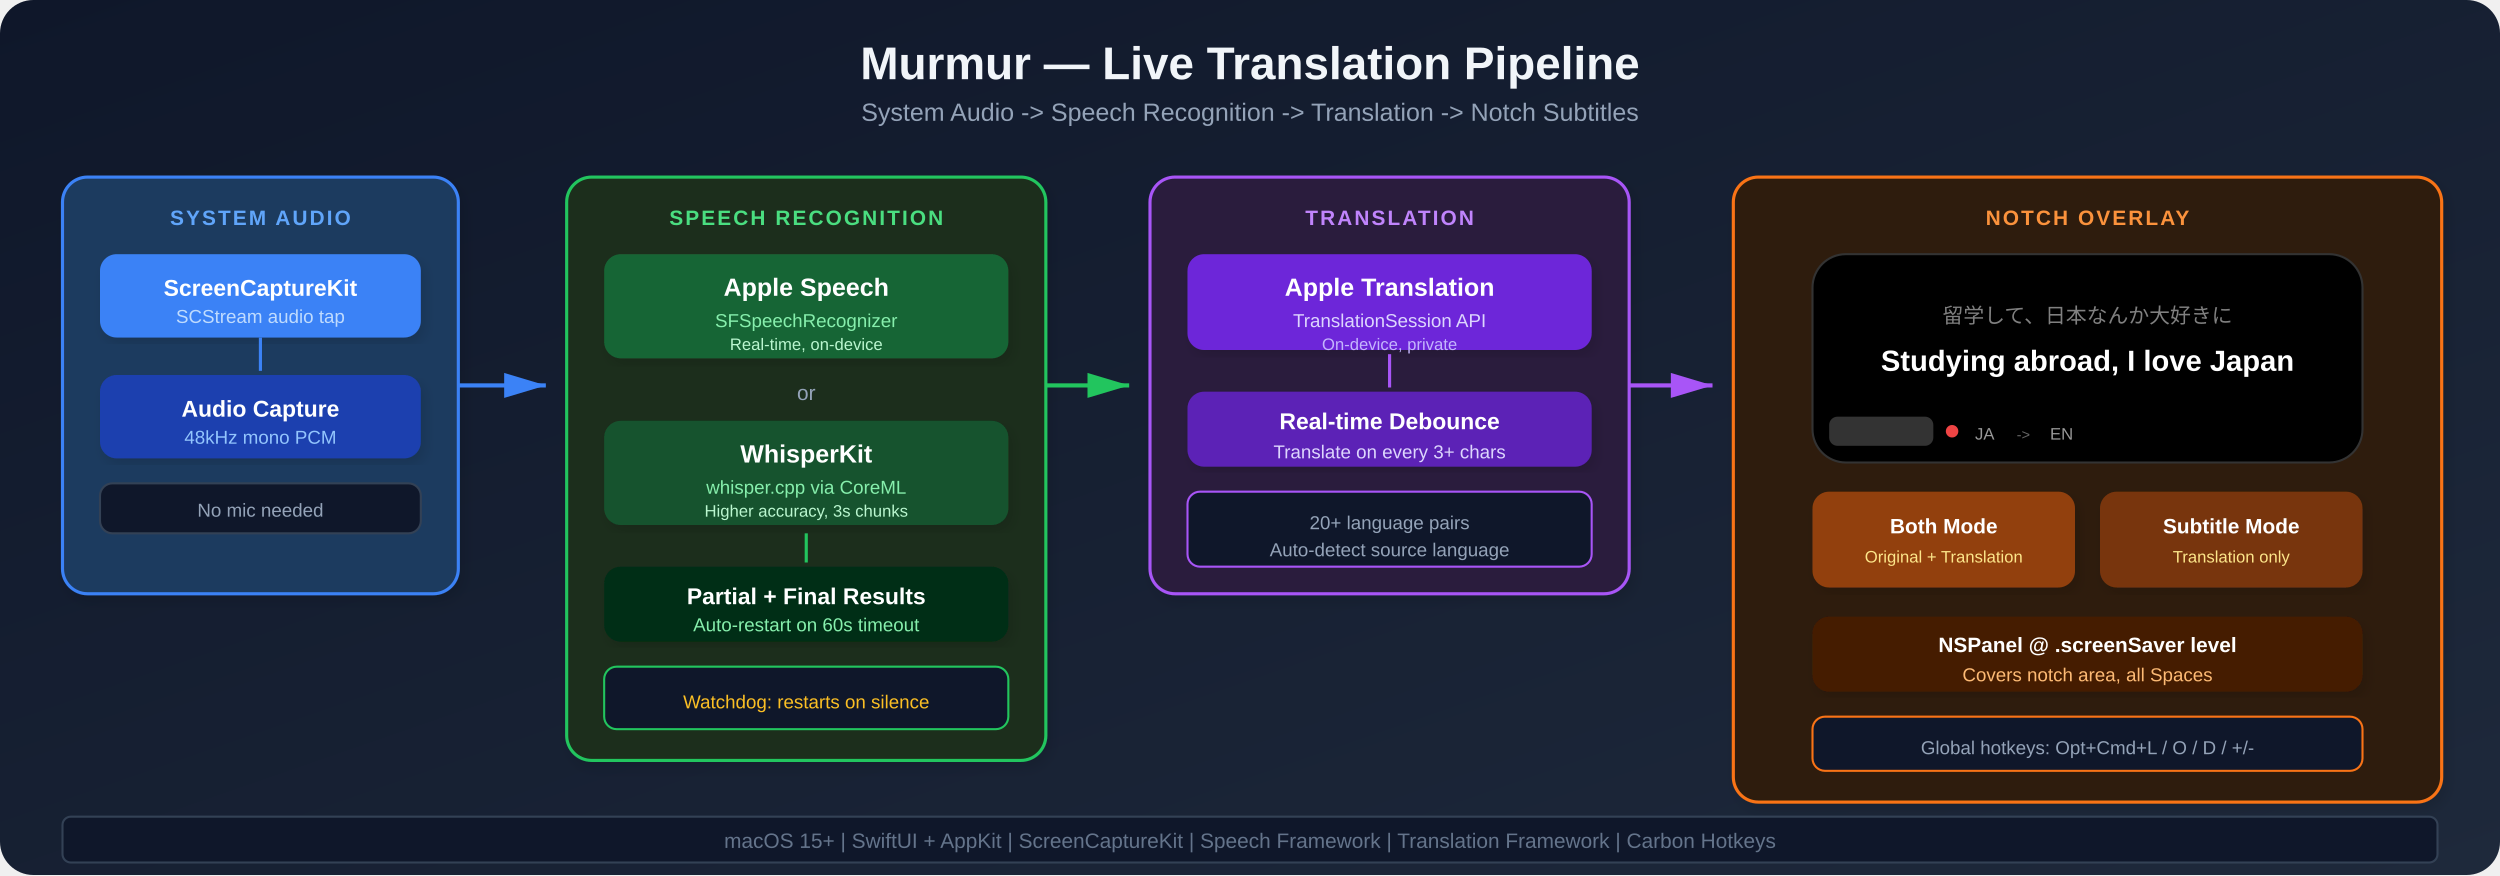
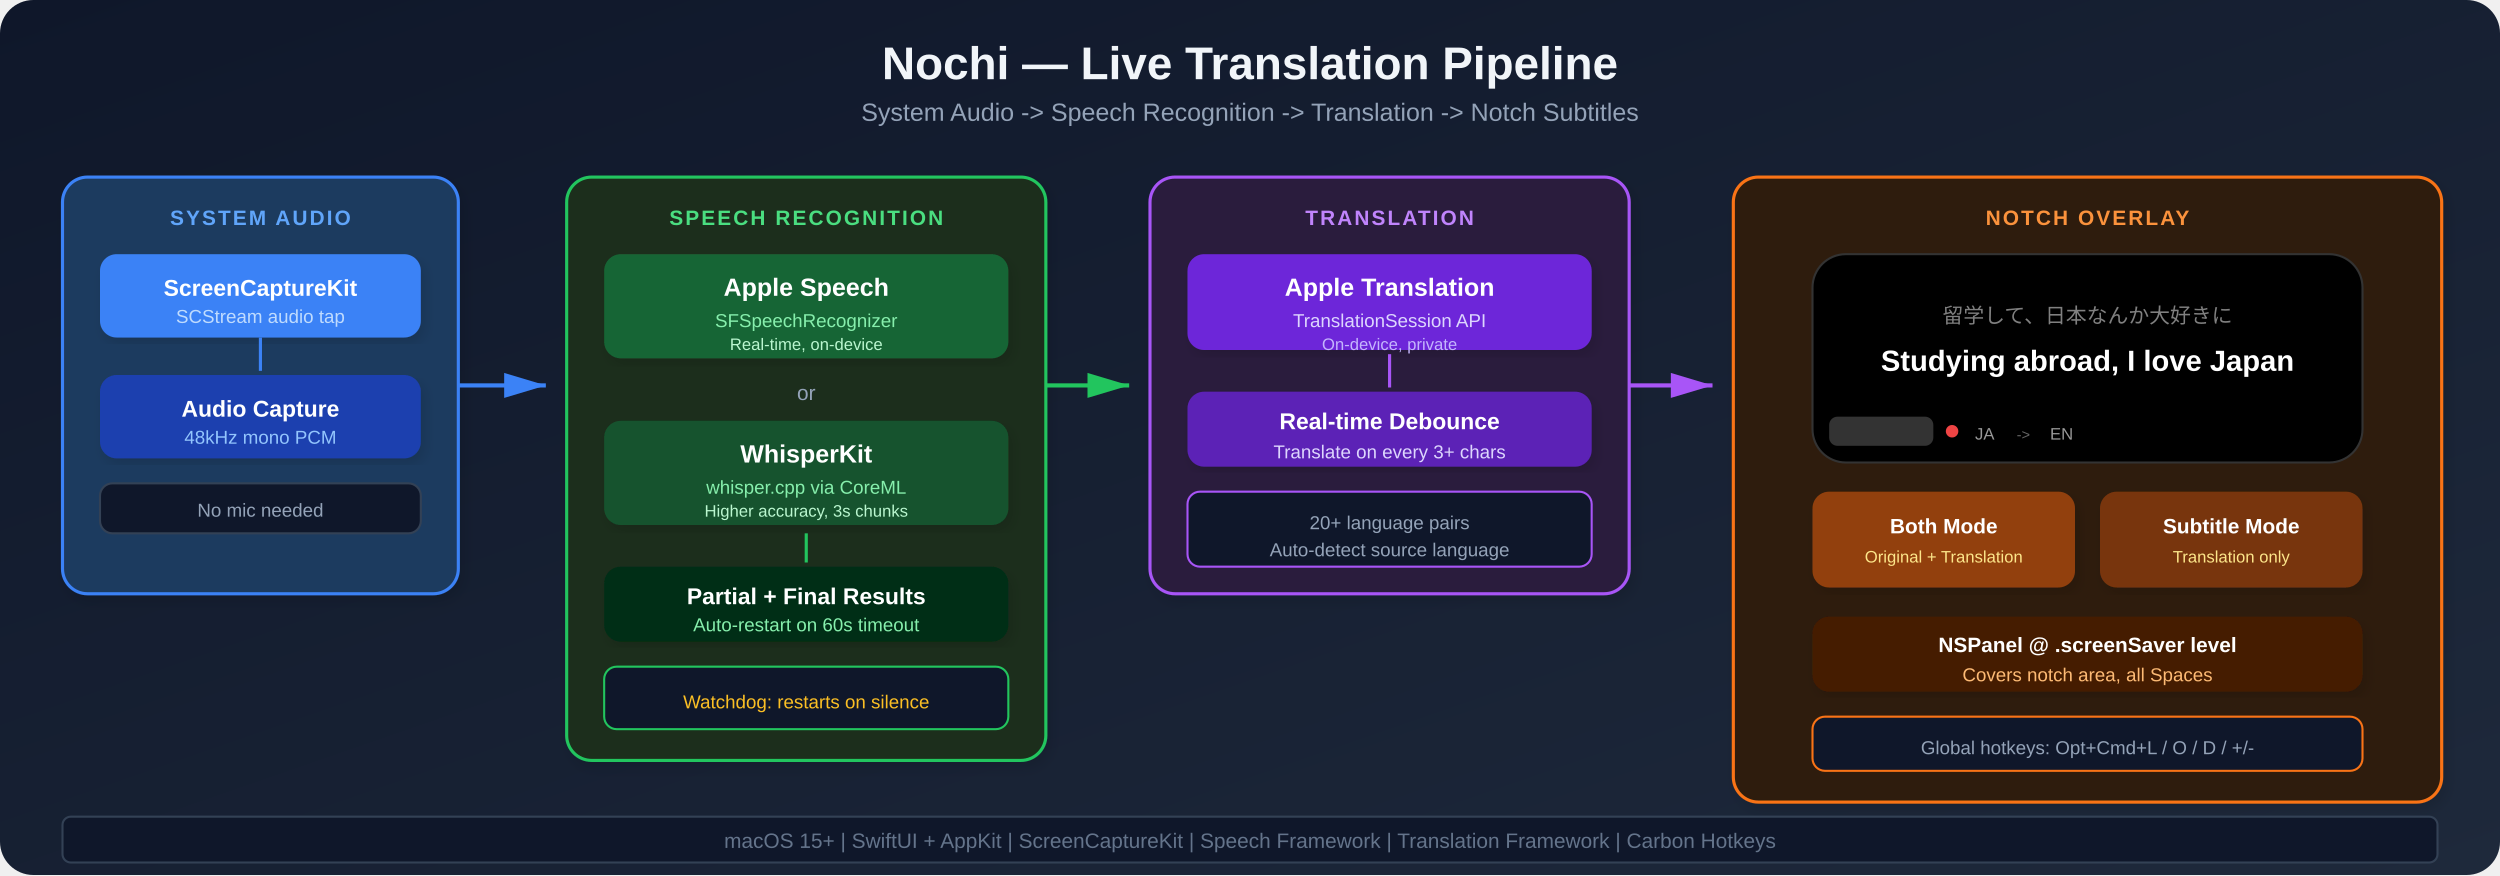
<svg xmlns="http://www.w3.org/2000/svg" viewBox="0 0 1200 420" font-family="'Segoe UI', 'Helvetica Neue', Arial, sans-serif">
  <defs>
    <filter id="shadow" x="-4%" y="-4%" width="108%" height="112%">
      <feDropShadow dx="2" dy="3" stdDeviation="3" flood-opacity="0.12" />
    </filter>
    <marker id="arrow" viewBox="0 0 10 6" refX="10" refY="3" markerWidth="10" markerHeight="6" orient="auto-start-reverse">
      <path d="M0,0 L10,3 L0,6 Z" fill="#64748b" />
    </marker>
    <marker id="arrow-blue" viewBox="0 0 10 6" refX="10" refY="3" markerWidth="10" markerHeight="6" orient="auto-start-reverse">
      <path d="M0,0 L10,3 L0,6 Z" fill="#3b82f6" />
    </marker>
    <marker id="arrow-green" viewBox="0 0 10 6" refX="10" refY="3" markerWidth="10" markerHeight="6" orient="auto-start-reverse">
      <path d="M0,0 L10,3 L0,6 Z" fill="#22c55e" />
    </marker>
    <marker id="arrow-purple" viewBox="0 0 10 6" refX="10" refY="3" markerWidth="10" markerHeight="6" orient="auto-start-reverse">
      <path d="M0,0 L10,3 L0,6 Z" fill="#a855f7" />
    </marker>
    <marker id="arrow-orange" viewBox="0 0 10 6" refX="10" refY="3" markerWidth="10" markerHeight="6" orient="auto-start-reverse">
      <path d="M0,0 L10,3 L0,6 Z" fill="#f97316" />
    </marker>
    <linearGradient id="bgGrad" x1="0%" y1="0%" x2="100%" y2="100%">
      <stop offset="0%" style="stop-color:#0f172a" />
      <stop offset="100%" style="stop-color:#1e293b" />
    </linearGradient>
  </defs>
  <rect width="1200" height="420" rx="16" fill="url(#bgGrad)" />
-   <text x="600" y="38" text-anchor="middle" font-size="22" font-weight="700" fill="#f1f5f9">Murmur — Live Translation Pipeline</text>
+   <text x="600" y="38" text-anchor="middle" font-size="22" font-weight="700" fill="#f1f5f9">Nochi — Live Translation Pipeline</text>
  <text x="600" y="58" text-anchor="middle" font-size="12" fill="#94a3b8">System Audio -&gt; Speech Recognition -&gt; Translation -&gt; Notch Subtitles</text>
  <rect x="30" y="85" width="190" height="200" rx="12" fill="#1e3a5f" stroke="#3b82f6" stroke-width="1.5" filter="url(#shadow)" />
  <text x="125" y="108" text-anchor="middle" font-size="10" font-weight="700" fill="#60a5fa" letter-spacing="1">SYSTEM AUDIO</text>
  <rect x="48" y="122" width="154" height="40" rx="8" fill="#3b82f6" filter="url(#shadow)" />
  <text x="125" y="142" text-anchor="middle" font-size="11" font-weight="600" fill="#fff">ScreenCaptureKit</text>
  <text x="125" y="155" text-anchor="middle" font-size="9" fill="#bfdbfe">SCStream audio tap</text>
  <line x1="125" y1="162" x2="125" y2="178" stroke="#3b82f6" stroke-width="1.5" />
  <rect x="48" y="180" width="154" height="40" rx="8" fill="#1e40af" filter="url(#shadow)" />
  <text x="125" y="200" text-anchor="middle" font-size="11" font-weight="600" fill="#fff">Audio Capture</text>
  <text x="125" y="213" text-anchor="middle" font-size="9" fill="#93c5fd">48kHz mono PCM</text>
  <rect x="48" y="232" width="154" height="24" rx="6" fill="#0f172a" stroke="#334155" stroke-width="1" />
  <text x="125" y="248" text-anchor="middle" font-size="9" fill="#94a3b8">No mic needed</text>
  <line x1="220" y1="185" x2="262" y2="185" stroke="#3b82f6" stroke-width="2" marker-end="url(#arrow-blue)" />
  <rect x="272" y="85" width="230" height="280" rx="12" fill="#1a2e1a" stroke="#22c55e" stroke-width="1.5" filter="url(#shadow)" />
  <text x="387" y="108" text-anchor="middle" font-size="10" font-weight="700" fill="#4ade80" letter-spacing="1">SPEECH RECOGNITION</text>
  <rect x="290" y="122" width="194" height="50" rx="8" fill="#166534" filter="url(#shadow)" />
  <text x="387" y="142" text-anchor="middle" font-size="12" font-weight="700" fill="#fff">Apple Speech</text>
  <text x="387" y="157" text-anchor="middle" font-size="9" fill="#86efac">SFSpeechRecognizer</text>
  <text x="387" y="168" text-anchor="middle" font-size="8" fill="#bbf7d0">Real-time, on-device</text>
  <text x="387" y="192" text-anchor="middle" font-size="10" fill="#94a3b8">or</text>
  <rect x="290" y="202" width="194" height="50" rx="8" fill="#14532d" filter="url(#shadow)" />
  <text x="387" y="222" text-anchor="middle" font-size="12" font-weight="700" fill="#fff">WhisperKit</text>
  <text x="387" y="237" text-anchor="middle" font-size="9" fill="#86efac">whisper.cpp via CoreML</text>
  <text x="387" y="248" text-anchor="middle" font-size="8" fill="#bbf7d0">Higher accuracy, 3s chunks</text>
  <line x1="387" y1="256" x2="387" y2="270" stroke="#22c55e" stroke-width="1.5" />
  <rect x="290" y="272" width="194" height="36" rx="8" fill="#052e16" filter="url(#shadow)" />
  <text x="387" y="290" text-anchor="middle" font-size="11" font-weight="600" fill="#fff">Partial + Final Results</text>
  <text x="387" y="303" text-anchor="middle" font-size="9" fill="#86efac">Auto-restart on 60s timeout</text>
  <rect x="290" y="320" width="194" height="30" rx="6" fill="#0f172a" stroke="#22c55e" stroke-width="1" />
  <text x="387" y="340" text-anchor="middle" font-size="9" fill="#fbbf24">Watchdog: restarts on silence</text>
  <line x1="502" y1="185" x2="542" y2="185" stroke="#22c55e" stroke-width="2" marker-end="url(#arrow-green)" />
  <rect x="552" y="85" width="230" height="200" rx="12" fill="#2a1f3d" stroke="#a855f7" stroke-width="1.5" filter="url(#shadow)" />
  <text x="667" y="108" text-anchor="middle" font-size="10" font-weight="700" fill="#c084fc" letter-spacing="1">TRANSLATION</text>
  <rect x="570" y="122" width="194" height="46" rx="8" fill="#6d28d9" filter="url(#shadow)" />
  <text x="667" y="142" text-anchor="middle" font-size="12" font-weight="700" fill="#fff">Apple Translation</text>
  <text x="667" y="157" text-anchor="middle" font-size="9" fill="#ddd6fe">TranslationSession API</text>
  <text x="667" y="168" text-anchor="middle" font-size="8" fill="#c4b5fd">On-device, private</text>
  <line x1="667" y1="170" x2="667" y2="186" stroke="#a855f7" stroke-width="1.5" />
  <rect x="570" y="188" width="194" height="36" rx="8" fill="#5b21b6" filter="url(#shadow)" />
  <text x="667" y="206" text-anchor="middle" font-size="11" font-weight="600" fill="#fff">Real-time Debounce</text>
  <text x="667" y="220" text-anchor="middle" font-size="9" fill="#ddd6fe">Translate on every 3+ chars</text>
  <rect x="570" y="236" width="194" height="36" rx="6" fill="#0f172a" stroke="#a855f7" stroke-width="1" />
  <text x="667" y="254" text-anchor="middle" font-size="9" fill="#94a3b8">20+ language pairs</text>
  <text x="667" y="267" text-anchor="middle" font-size="9" fill="#94a3b8">Auto-detect source language</text>
  <line x1="782" y1="185" x2="822" y2="185" stroke="#a855f7" stroke-width="2" marker-end="url(#arrow-purple)" />
  <rect x="832" y="85" width="340" height="300" rx="12" fill="#2d1f0e" stroke="#f97316" stroke-width="1.5" filter="url(#shadow)" />
  <text x="1002" y="108" text-anchor="middle" font-size="10" font-weight="700" fill="#fb923c" letter-spacing="1">NOTCH OVERLAY</text>
  <rect x="870" y="122" width="264" height="100" rx="16" fill="#000000" stroke="#333" stroke-width="1" />
  <text x="1002" y="155" text-anchor="middle" font-size="10" fill="#ffffff80">留学して、日本なんか大好きに</text>
  <text x="1002" y="178" text-anchor="middle" font-size="14" font-weight="600" fill="#fff">Studying abroad, I love Japan</text>
  <rect x="878" y="200" width="50" height="14" rx="4" fill="#333" />
  <circle cx="937" cy="207" r="3" fill="#ef4444" />
  <text x="948" y="211" font-size="8" fill="#999">JA</text>
  <text x="968" y="211" font-size="7" fill="#666">-&gt;</text>
  <text x="984" y="211" font-size="8" fill="#999">EN</text>
  <rect x="870" y="236" width="126" height="46" rx="8" fill="#92400e" filter="url(#shadow)" />
  <text x="933" y="256" text-anchor="middle" font-size="10" font-weight="600" fill="#fff">Both Mode</text>
  <text x="933" y="270" text-anchor="middle" font-size="8" fill="#fde68a">Original + Translation</text>
  <rect x="1008" y="236" width="126" height="46" rx="8" fill="#78350f" filter="url(#shadow)" />
  <text x="1071" y="256" text-anchor="middle" font-size="10" font-weight="600" fill="#fff">Subtitle Mode</text>
  <text x="1071" y="270" text-anchor="middle" font-size="8" fill="#fde68a">Translation only</text>
  <rect x="870" y="296" width="264" height="36" rx="8" fill="#451a03" filter="url(#shadow)" />
  <text x="1002" y="313" text-anchor="middle" font-size="10" font-weight="600" fill="#fff">NSPanel @ .screenSaver level</text>
  <text x="1002" y="327" text-anchor="middle" font-size="9" fill="#fdba74">Covers notch area, all Spaces</text>
  <rect x="870" y="344" width="264" height="26" rx="6" fill="#0f172a" stroke="#f97316" stroke-width="1" />
  <text x="1002" y="362" text-anchor="middle" font-size="9" fill="#94a3b8">Global hotkeys: Opt+Cmd+L / O / D / +/-</text>
  <rect x="30" y="392" width="1140" height="22" rx="4" fill="#0f172a" stroke="#334155" stroke-width="1" />
  <text x="600" y="407" text-anchor="middle" font-size="10" fill="#64748b">macOS 15+ | SwiftUI + AppKit | ScreenCaptureKit | Speech Framework | Translation Framework | Carbon Hotkeys</text>
</svg>
